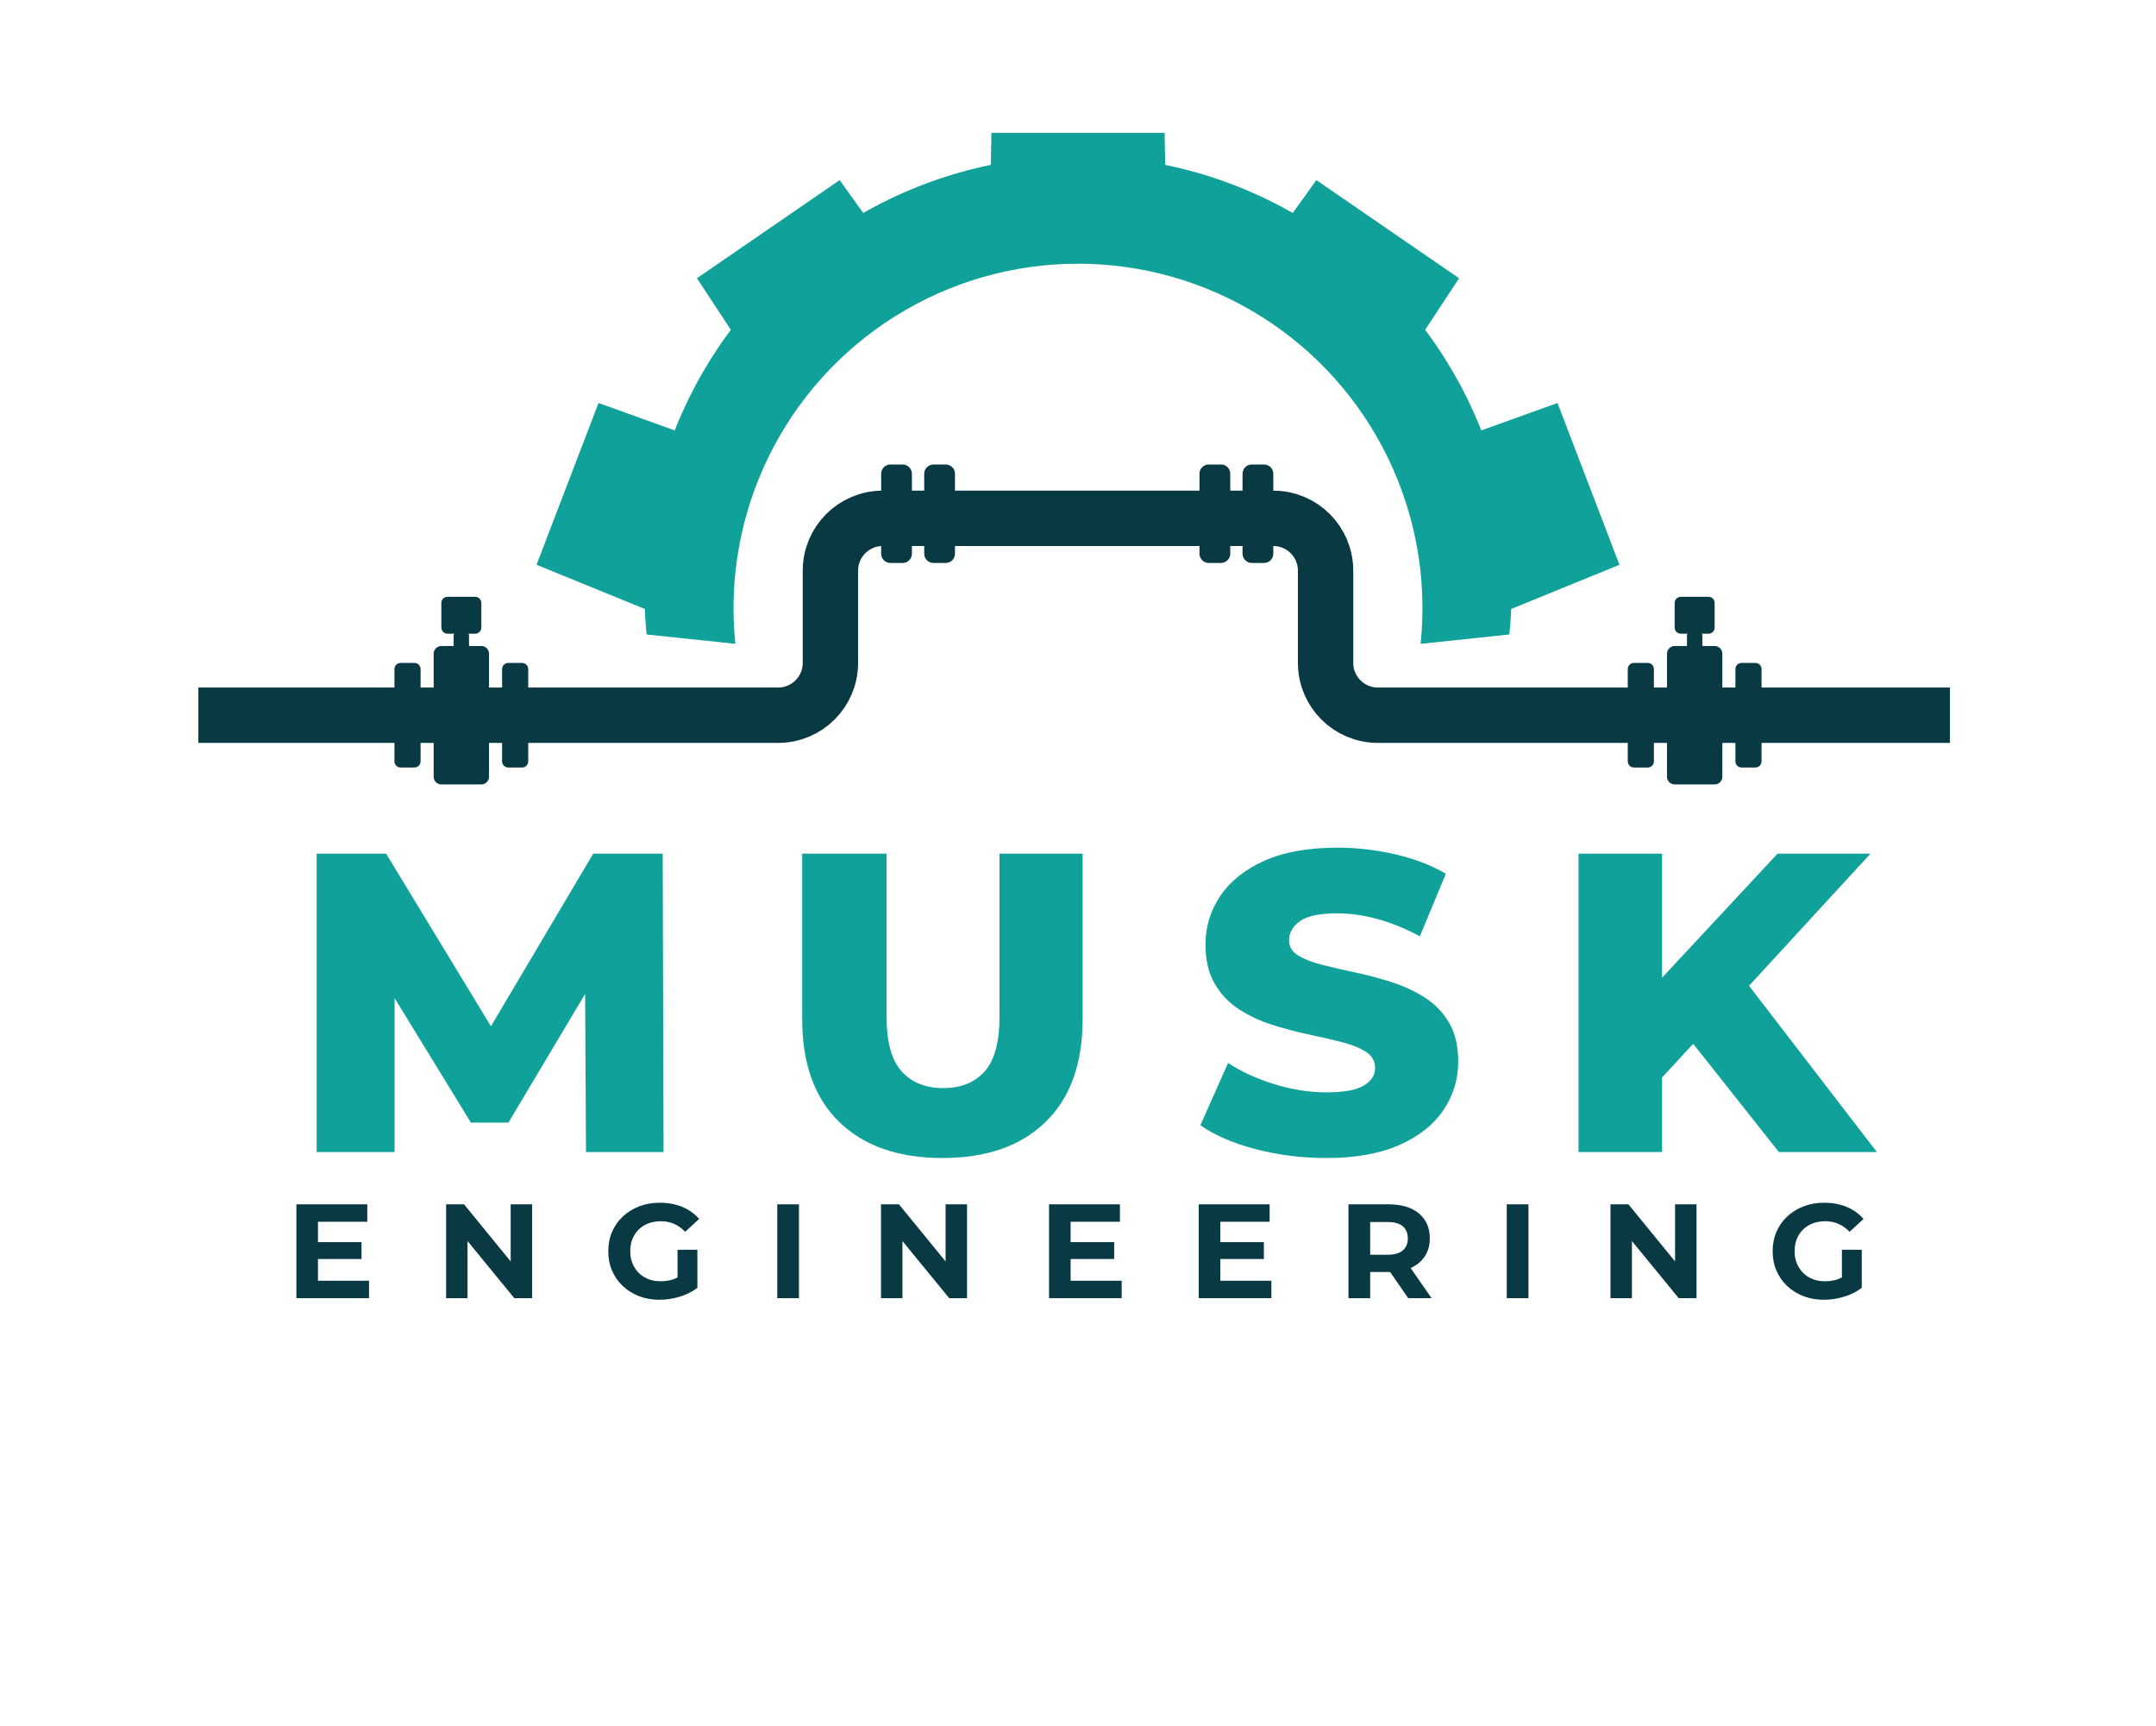
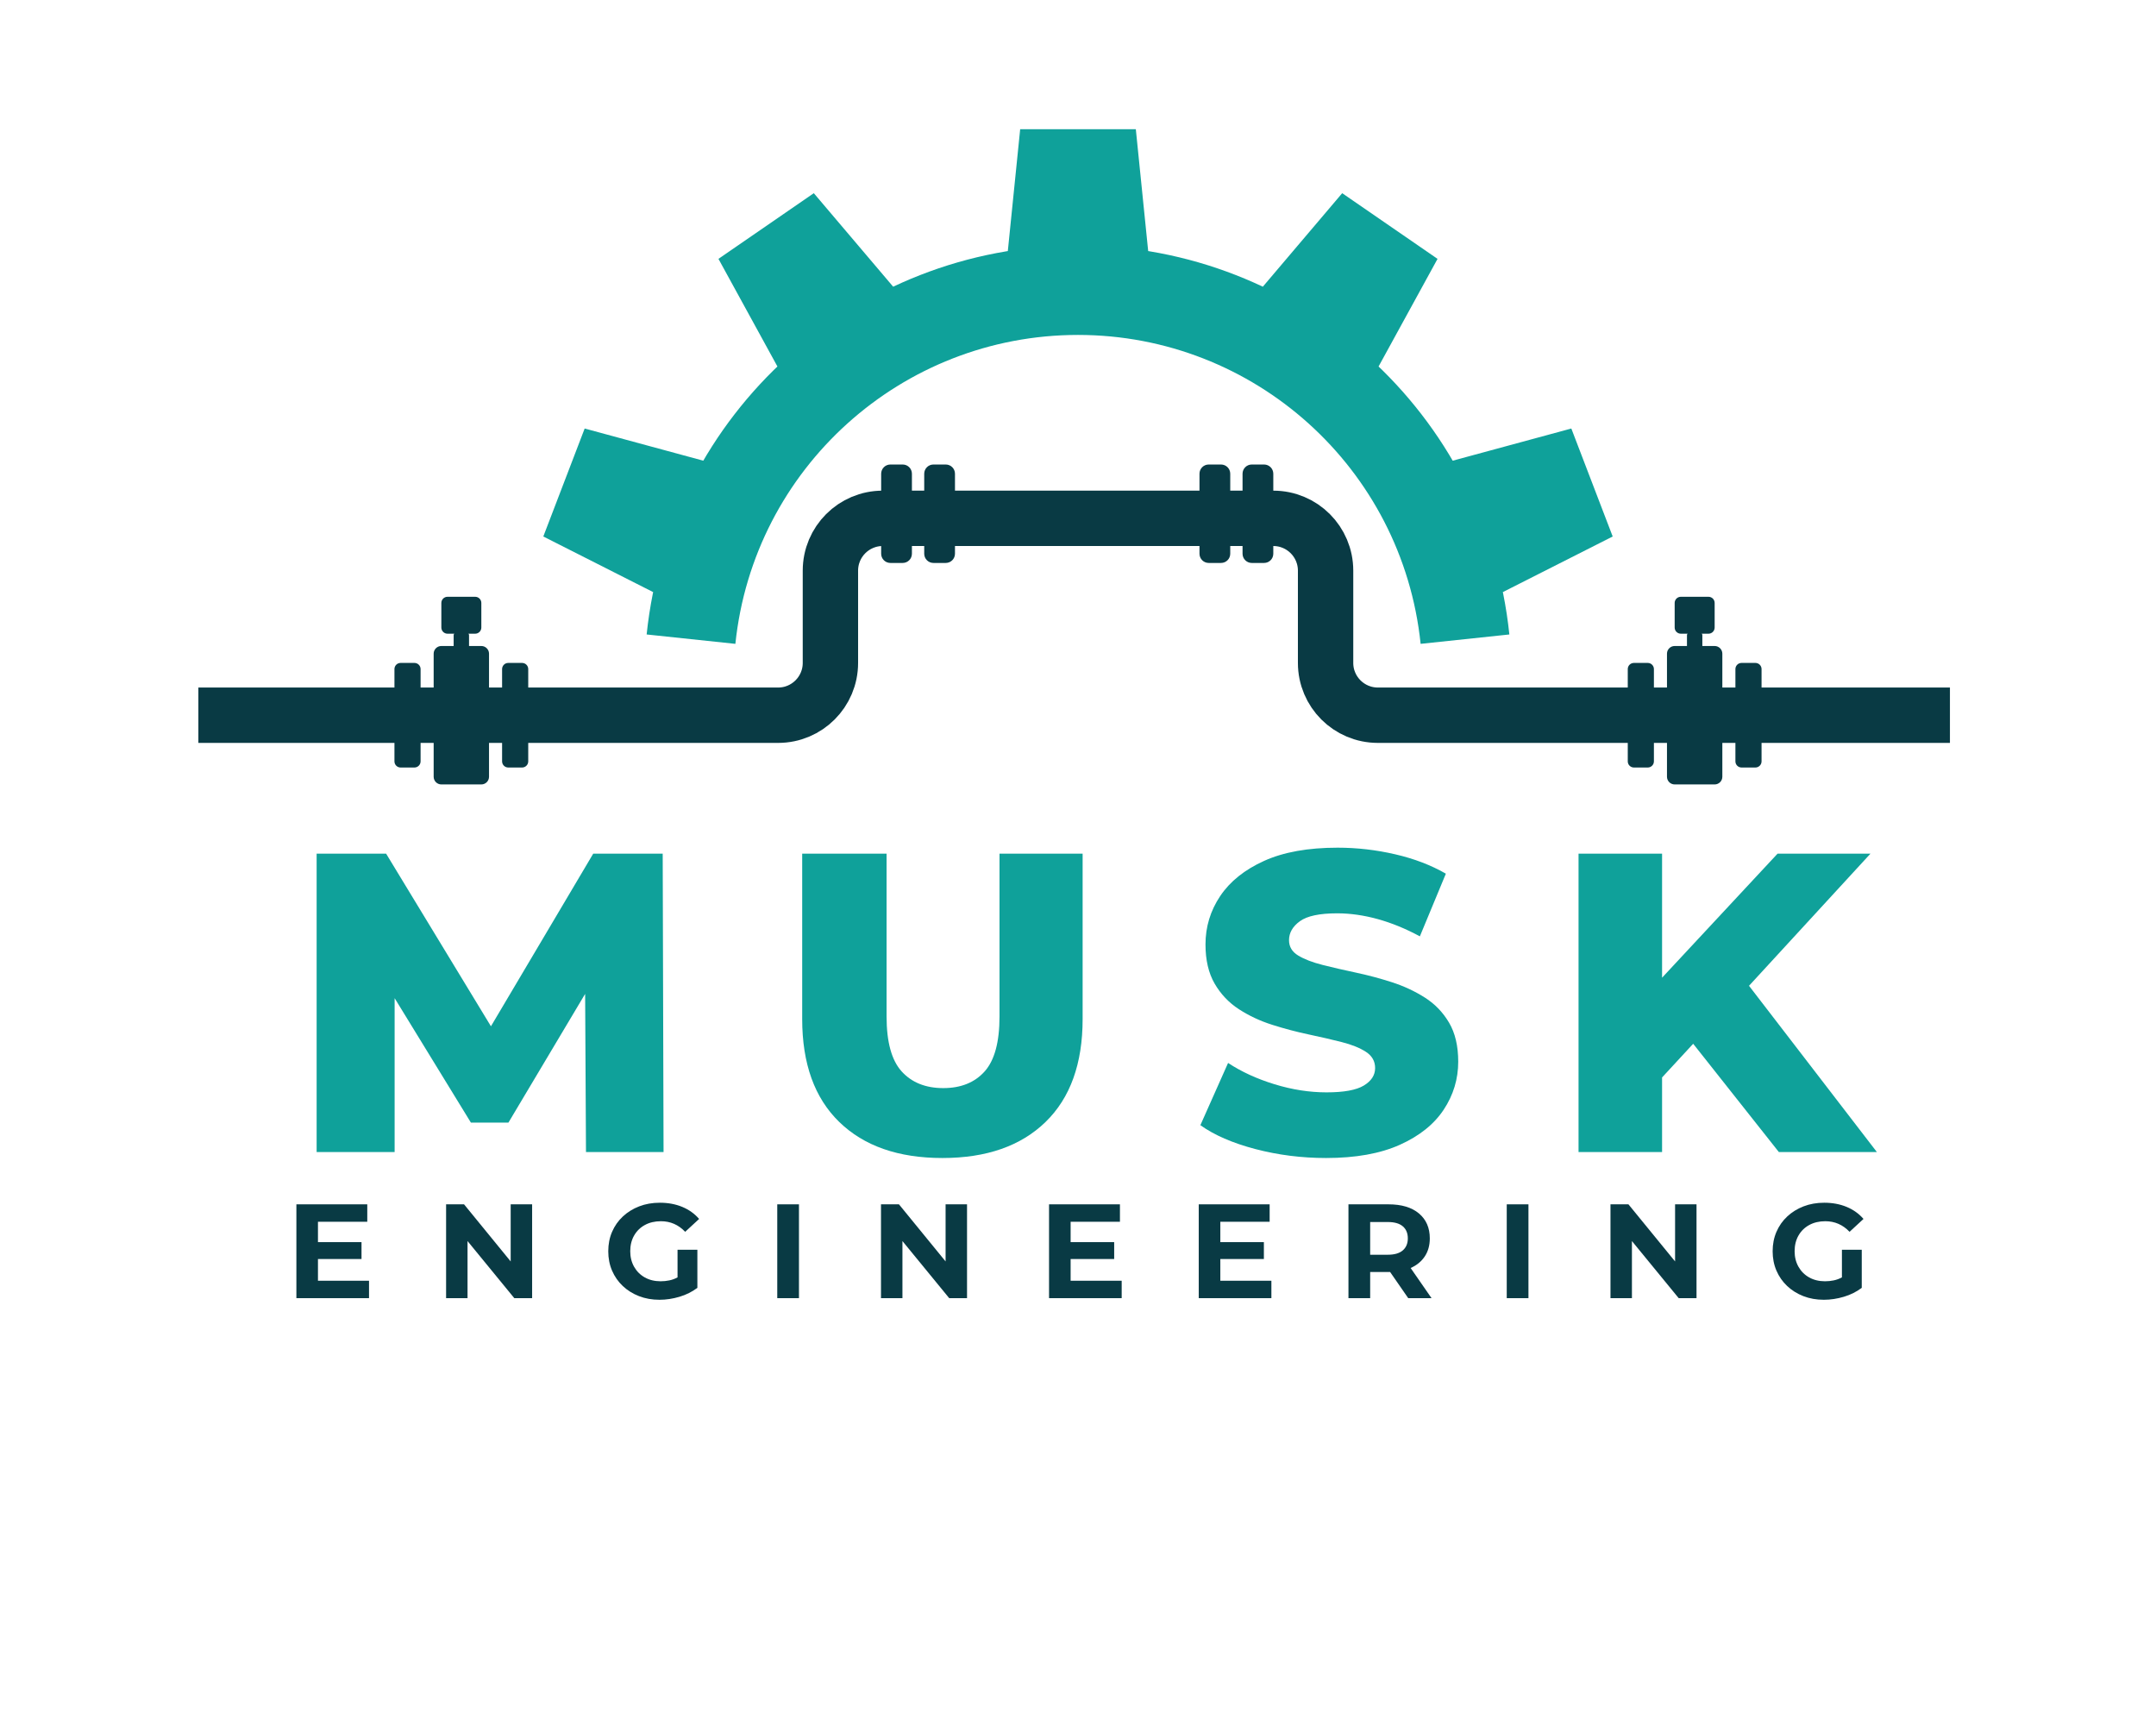
<svg xmlns="http://www.w3.org/2000/svg" viewBox="0 0 1402 1122" width="1402" height="1122">
-   <path fill="#0FA19A" d="M 420.5 412.5 A 282 282 0 1 1 981.5 412.5 L 923.8 418.6 A 224 224 0 1 0 478.2 418.6 Z M 425.4 398.4 L 348.9 367.2 L 389.2 262.0 L 467.0 290.0 Z M 498.6 249.9 L 453.2 180.9 L 546.0 117.1 L 594.2 184.2 Z M 643.0 169.1 L 644.7 86.4 L 757.3 86.4 L 759.0 169.1 Z M 807.8 184.2 L 856.0 117.1 L 948.8 180.9 L 903.4 249.9 Z M 935.0 290.0 L 1012.8 262.0 L 1053.1 367.2 L 976.6 398.4 Z" />
+   <path fill="#0FA19A" d="M 420.5 412.5 A 282 282 0 0 1 981.5 412.5 L 923.8 418.6 A 224 224 0 0 0 478.2 418.6 Z M 427.6 386.4 L 353.3 348.8 L 380.2 278.6 L 460.6 300.4 Z M 507.2 241.3 L 467.2 168.3 L 529.2 125.6 L 583.1 189.1 Z M 655.0 166.8 L 663.4 84.0 L 738.6 84.0 L 747.0 166.8 Z M 818.9 189.1 L 872.8 125.6 L 934.8 168.3 L 894.8 241.3 Z M 941.4 300.4 L 1021.8 278.6 L 1048.7 348.8 L 974.4 386.4 Z" />
  <path d="M 129 465 L 506 465 A 34 34 0 0 0 540 431 L 540 371 A 34 34 0 0 1 574 337 L 828 337 A 34 34 0 0 1 862 371 L 862 431 A 34 34 0 0 0 896 465 L 1268 465" fill="none" stroke="#093A44" stroke-width="36" />
  <rect x="573.0" y="302.0" width="20.0" height="64.0" rx="6" fill="#093A44" />
  <rect x="601.0" y="302.0" width="20.0" height="64.0" rx="6" fill="#093A44" />
  <rect x="780.0" y="302.0" width="20.0" height="64.0" rx="6" fill="#093A44" />
  <rect x="808.0" y="302.0" width="20.0" height="64.0" rx="6" fill="#093A44" />
  <rect x="256.5" y="431.0" width="17.0" height="68.0" rx="4" fill="#093A44" />
  <rect x="326.5" y="431.0" width="17.0" height="68.0" rx="4" fill="#093A44" />
  <rect x="282.0" y="420.0" width="36.0" height="90.0" rx="5" fill="#093A44" />
  <rect x="295.0" y="411.0" width="10.0" height="13.0" rx="2" fill="#093A44" />
  <rect x="287.0" y="388.0" width="26.0" height="24.0" rx="4" fill="#093A44" />
  <rect x="1058.5" y="431.0" width="17.0" height="68.0" rx="4" fill="#093A44" />
  <rect x="1128.5" y="431.0" width="17.0" height="68.0" rx="4" fill="#093A44" />
  <rect x="1084.0" y="420.0" width="36.0" height="90.0" rx="5" fill="#093A44" />
  <rect x="1097.0" y="411.0" width="10.0" height="13.0" rx="2" fill="#093A44" />
  <rect x="1089.0" y="388.0" width="26.0" height="24.0" rx="4" fill="#093A44" />
  <g fill="#0FA19A">
    <path transform="translate(186.50,749) scale(0.277143,-0.277143)" d="M70 0V700H233L479 295L719 700H882L884 0H702L700 371L520 69H432L253 361V0Z" />
    <path transform="translate(503.91,749) scale(0.277143,-0.277143)" d="M393 -14Q238 -14 151.0 70.5Q64 155 64 312V700H262V318Q262 228 297.5 189.0Q333 150 395 150Q457 150 492.0 189.0Q527 228 527 318V700H722V312Q722 155 635.0 70.5Q548 -14 393 -14Z" />
    <path transform="translate(774.76,749) scale(0.277143,-0.277143)" d="M316 -14Q230 -14 150.0 7.0Q70 28 21 63L86 209Q133 178 195.0 159.0Q257 140 317 140Q378 140 404.5 156.0Q431 172 431 197Q431 221 409.5 235.0Q388 249 352.5 258.0Q317 267 274.5 276.0Q232 285 189.5 298.5Q147 312 111.5 335.0Q76 358 54.5 395.0Q33 432 33 487Q33 549 67.5 600.5Q102 652 170.5 683.0Q239 714 343 714Q411 714 478.0 698.5Q545 683 597 653L536 506Q486 533 437.0 546.5Q388 560 342 560Q280 560 254.5 541.5Q229 523 229 497Q229 474 250.5 461.0Q272 448 307.5 439.0Q343 430 385.5 421.0Q428 412 470.0 398.5Q512 385 547.5 362.5Q583 340 604.5 303.5Q626 267 626 212Q626 151 592.0 99.5Q558 48 489.0 17.0Q420 -14 316 -14Z" />
    <path transform="translate(1007.09,749) scale(0.277143,-0.277143)" d="M70 0V700H266V409L537 700H755L470 390L770 0H540L339 254L266 175V0Z" />
  </g>
  <g fill="#093A44">
    <path transform="translate(185.50,844) scale(0.087143,-0.087143)" d="M83 0V700H612V570H244V418H569V292H244V130H625V0Z" />
    <path transform="translate(282.85,844) scale(0.087143,-0.087143)" d="M83 0V700H217L565 274V700H725V0H592L243 426V0Z" />
    <path transform="translate(392.14,844) scale(0.087143,-0.087143)" d="M421 -12Q338 -12 268.5 15.0Q199 42 147.5 90.5Q96 139 67.5 205.0Q39 271 39 350Q39 429 67.5 495.0Q96 561 148.0 609.5Q200 658 270.0 685.0Q340 712 424 712Q516 712 591.0 681.0Q666 650 717 591L613 495Q538 574 432 574Q364 574 312.5 546.0Q261 518 232.0 467.5Q203 417 203 350Q203 285 232.0 234.0Q261 183 312.0 154.5Q363 126 430 126Q463 126 494.5 132.5Q526 139 556 155V361H704V77Q646 33 571.0 10.5Q496 -12 421 -12Z" />
    <path transform="translate(498.20,844) scale(0.087143,-0.087143)" d="M83 0V700H245V0Z" />
    <path transform="translate(565.66,844) scale(0.087143,-0.087143)" d="M83 0V700H217L565 274V700H725V0H592L243 426V0Z" />
    <path transform="translate(674.94,844) scale(0.087143,-0.087143)" d="M83 0V700H612V570H244V418H569V292H244V130H625V0Z" />
    <path transform="translate(772.29,844) scale(0.087143,-0.087143)" d="M83 0V700H612V570H244V418H569V292H244V130H625V0Z" />
    <path transform="translate(869.64,844) scale(0.087143,-0.087143)" d="M83 0V700H382Q528 700 609.0 632.0Q690 564 690 446Q690 368 652.5 311.5Q615 255 547 225L703 0H529L394 195Q390 195 386 195H245V0ZM245 324H377Q451 324 488.5 356.5Q526 389 526 446Q526 504 488.5 536.0Q451 568 377 568H245Z" />
    <path transform="translate(972.57,844) scale(0.087143,-0.087143)" d="M83 0V700H245V0Z" />
    <path transform="translate(1040.03,844) scale(0.087143,-0.087143)" d="M83 0V700H217L565 274V700H725V0H592L243 426V0Z" />
    <path transform="translate(1149.31,844) scale(0.087143,-0.087143)" d="M421 -12Q338 -12 268.5 15.0Q199 42 147.5 90.5Q96 139 67.5 205.0Q39 271 39 350Q39 429 67.5 495.0Q96 561 148.0 609.5Q200 658 270.0 685.0Q340 712 424 712Q516 712 591.0 681.0Q666 650 717 591L613 495Q538 574 432 574Q364 574 312.5 546.0Q261 518 232.0 467.5Q203 417 203 350Q203 285 232.0 234.0Q261 183 312.0 154.5Q363 126 430 126Q463 126 494.5 132.5Q526 139 556 155V361H704V77Q646 33 571.0 10.5Q496 -12 421 -12Z" />
  </g>
</svg>
